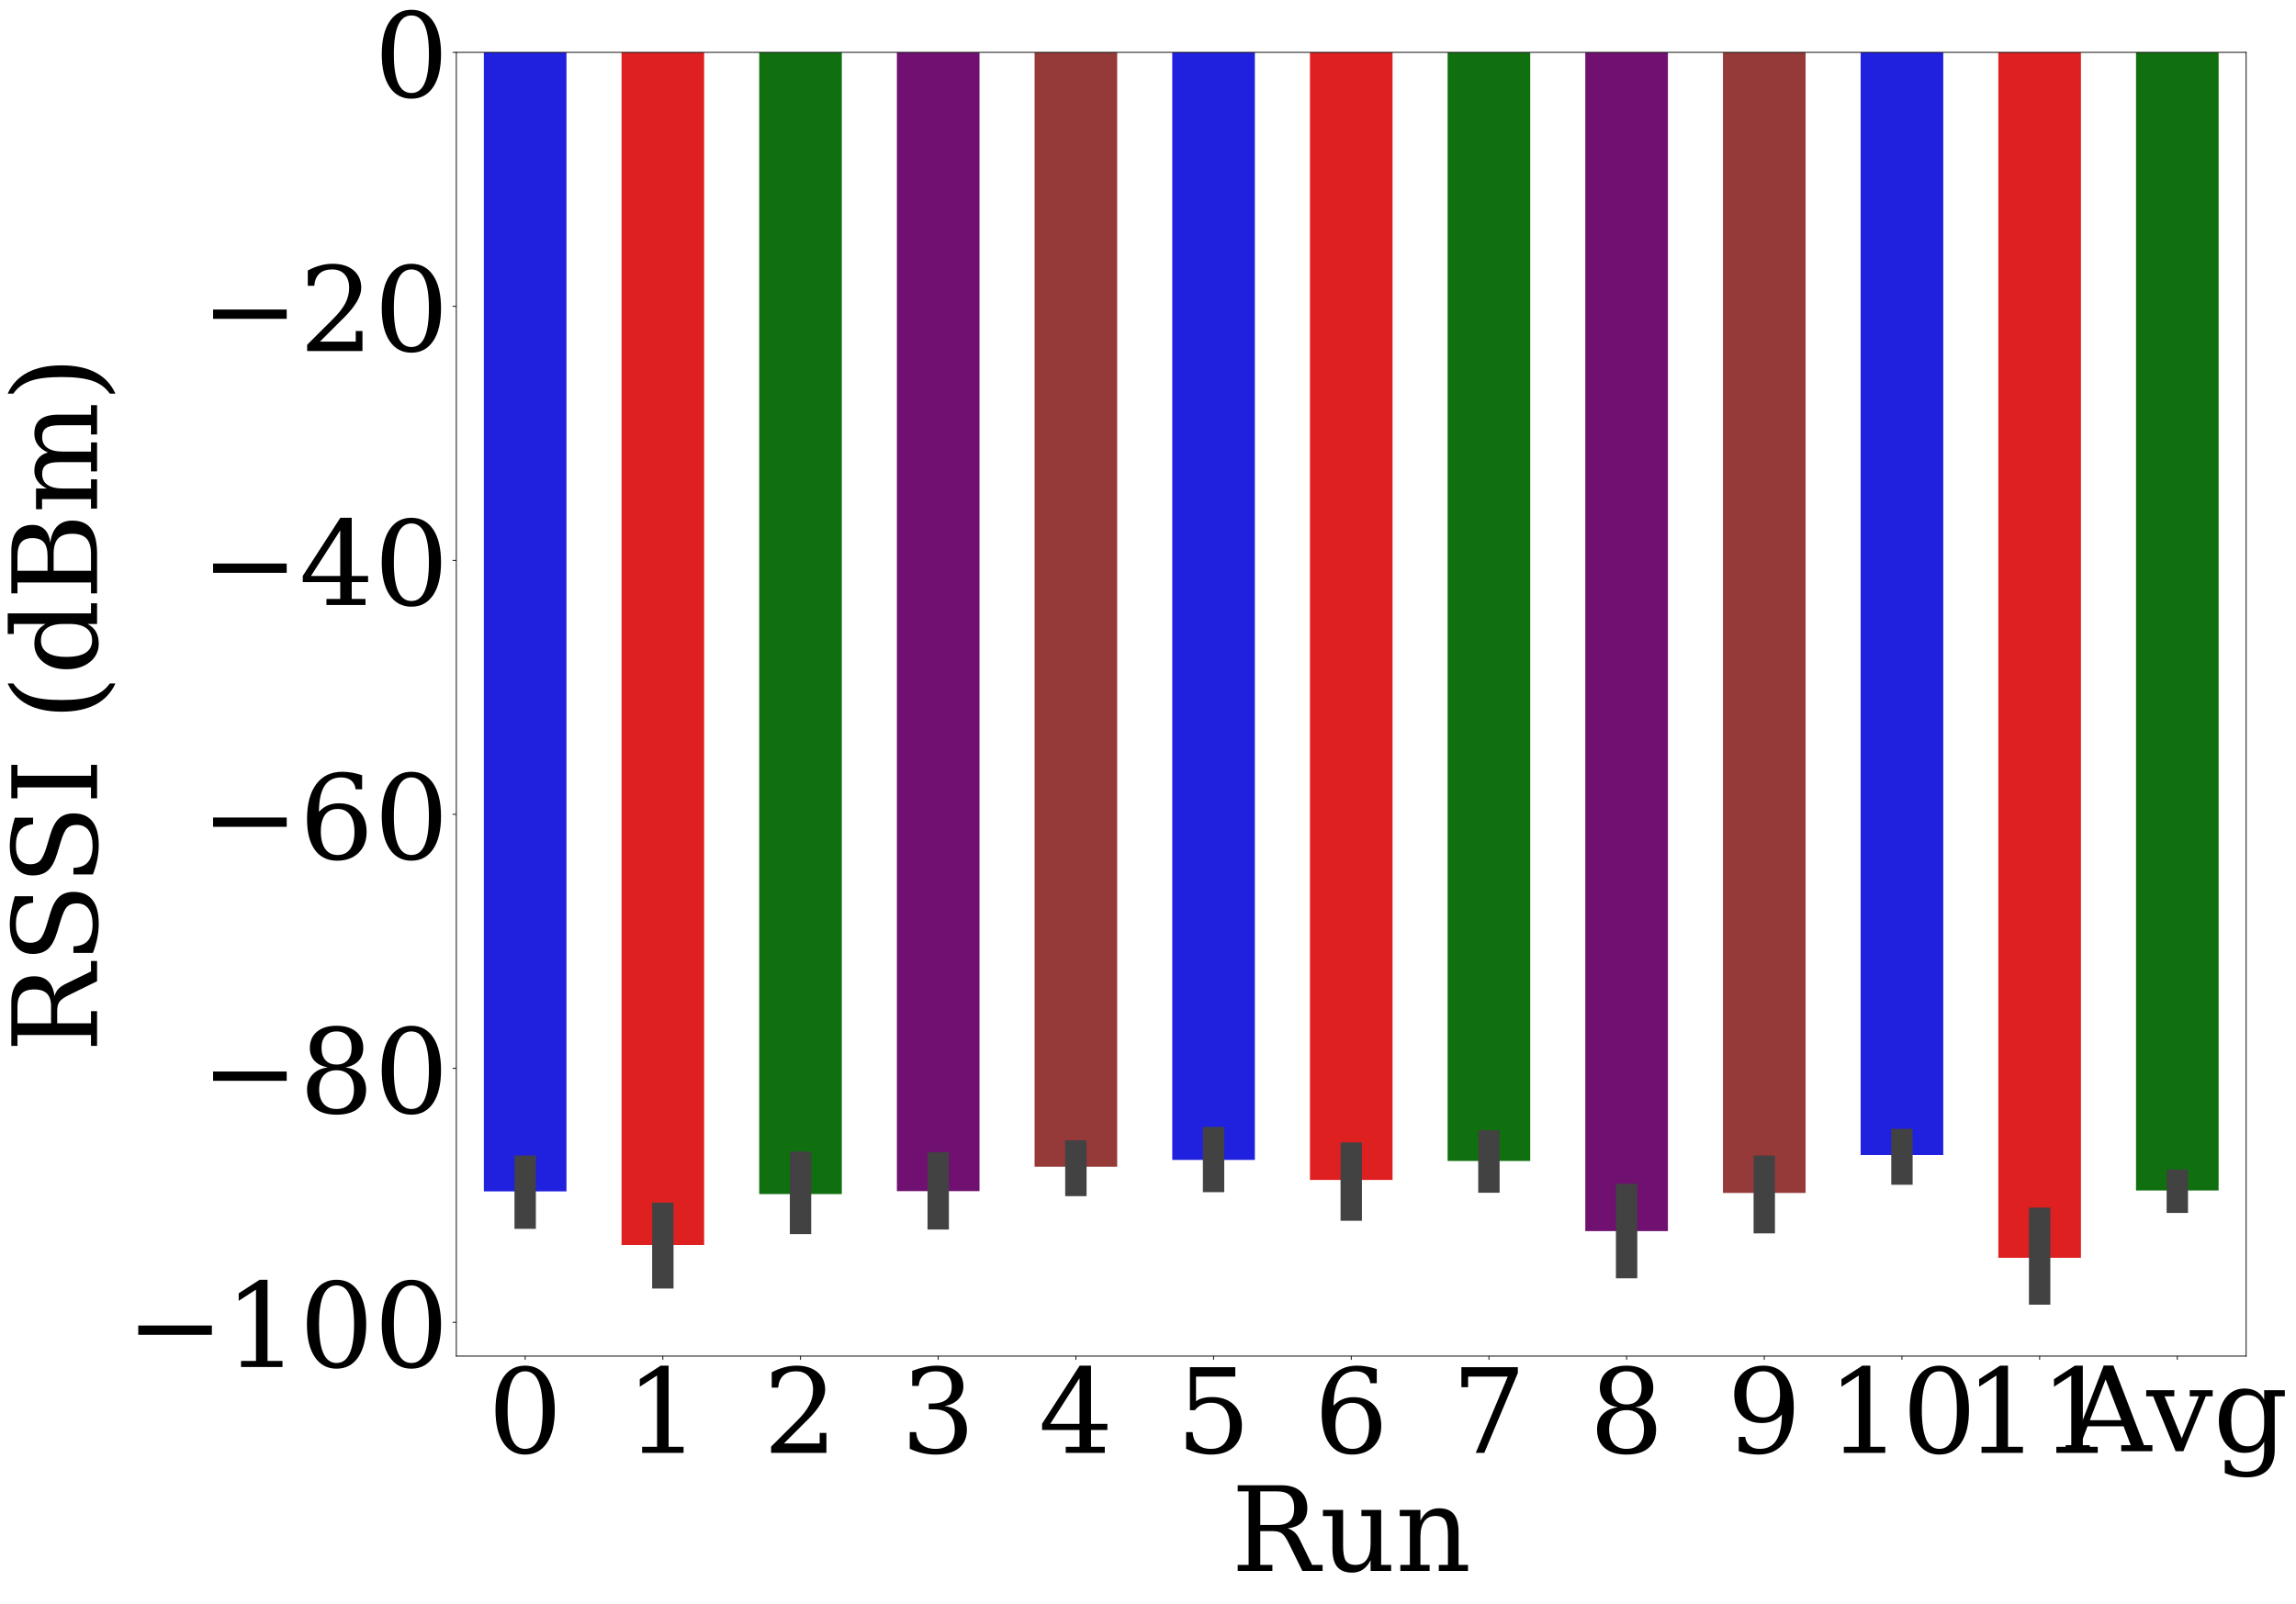
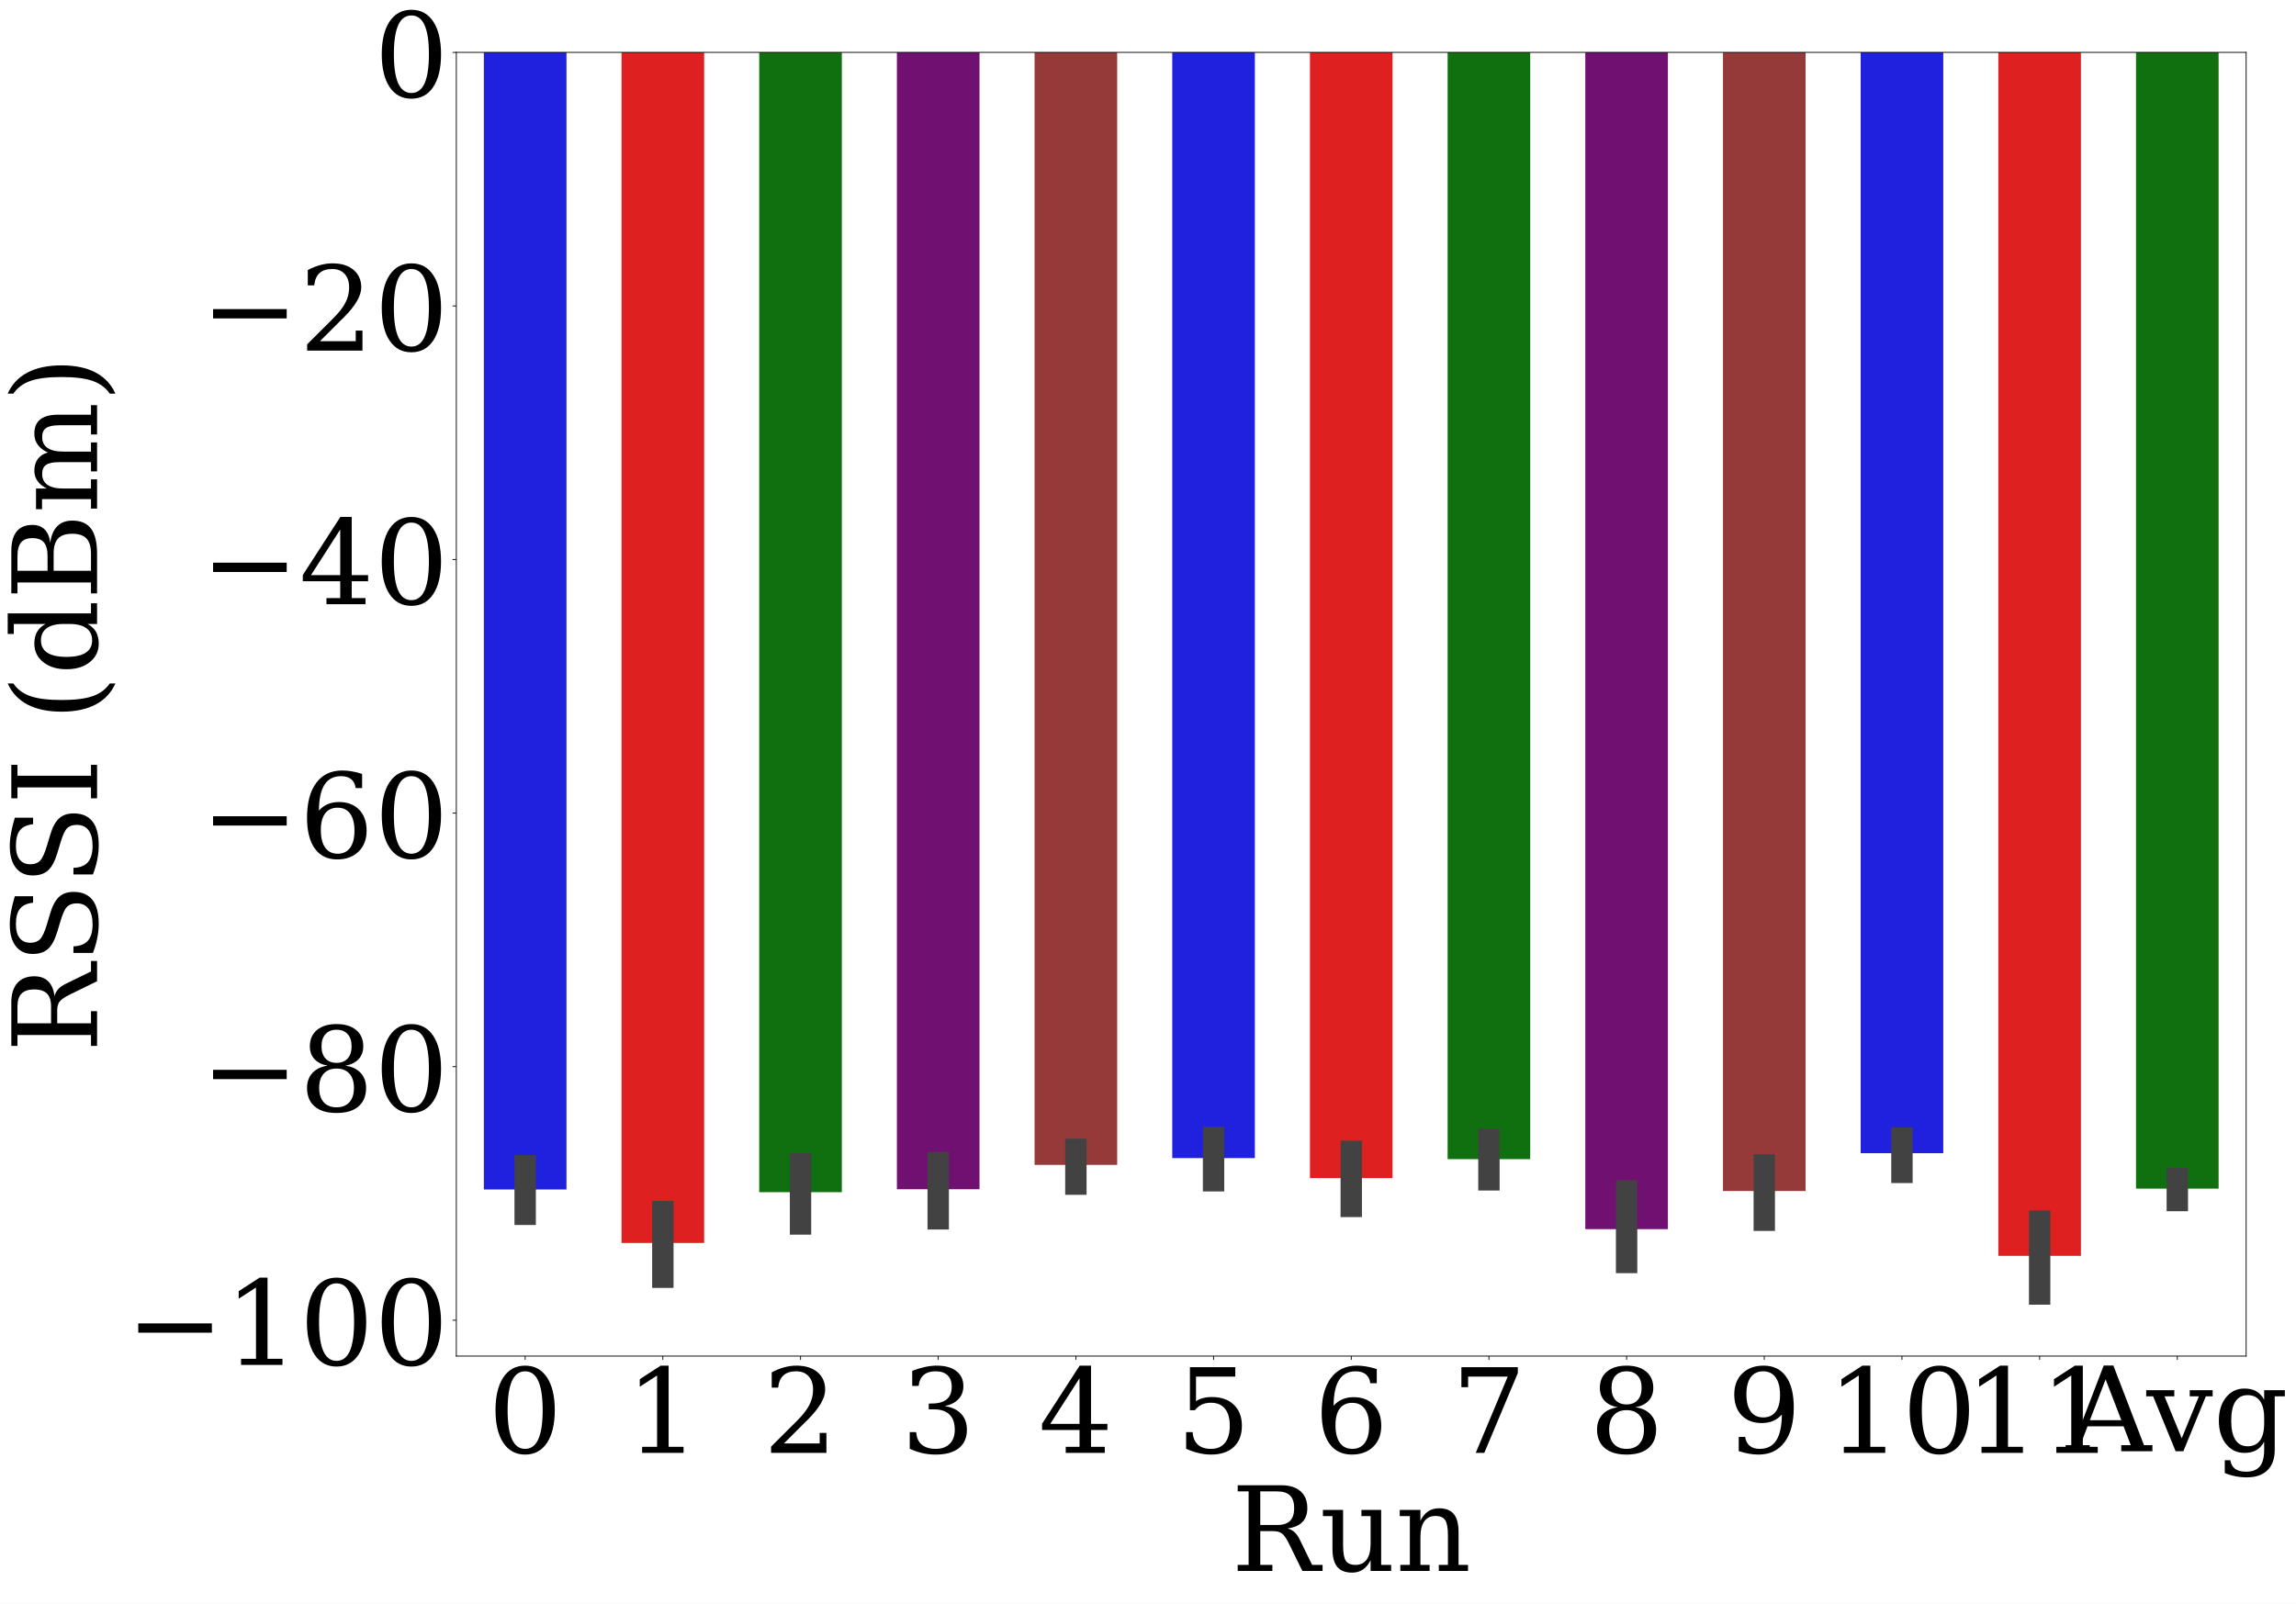
<svg xmlns="http://www.w3.org/2000/svg" xmlns:xlink="http://www.w3.org/1999/xlink" width="2147.418pt" height="1499.79pt" viewBox="0 0 2147.418 1499.79" version="1.1">
  <defs>
    <style type="text/css">*{stroke-linejoin: round; stroke-linecap: butt}</style>
  </defs>
  <g id="figure_1">
    <g id="patch_1">
      <path d="M 0 1499.79  L 2147.418 1499.79  L 2147.418 0  L 0 0  z " style="fill: #ffffff; stroke: #ffffff; stroke-linejoin: miter" />
    </g>
    <g id="axes_1">
      <g id="patch_2">
        <path d="M 426.798 1268.671  L 2100.798 1268.671  L 2100.798 48.991  L 426.798 48.991  z " style="fill: #ffffff" />
      </g>
      <g id="patch_3">
-         <path d="M 452.552 48.991  L 529.814 48.991  L 529.814 1114.579  L 452.552 1114.579  z " clip-path="url(#p21fef437cd)" style="fill: #2020df" />
+         <path d="M 452.552 48.991  L 529.814 48.991  L 529.814 1112.806  L 452.552 1112.806  z " clip-path="url(#peb70b68f9d)" style="fill: #2020df" />
      </g>
      <g id="patch_4">
-         <path d="M 581.322 48.991  L 658.583 48.991  L 658.583 1164.744  L 581.322 1164.744  z " clip-path="url(#p21fef437cd)" style="fill: #df2020" />
+         <path d="M 581.322 48.991  L 658.583 48.991  L 658.583 1162.888  L 581.322 1162.888  z " clip-path="url(#peb70b68f9d)" style="fill: #df2020" />
      </g>
      <g id="patch_5">
-         <path d="M 710.091 48.991  L 787.352 48.991  L 787.352 1117.099  L 710.091 1117.099  z " clip-path="url(#p21fef437cd)" style="fill: #107010" />
+         <path d="M 710.091 48.991  L 787.352 48.991  L 787.352 1115.323  L 710.091 1115.323  z " clip-path="url(#peb70b68f9d)" style="fill: #107010" />
      </g>
      <g id="patch_6">
-         <path d="M 838.86 48.991  L 916.122 48.991  L 916.122 1114.339  L 838.86 1114.339  z " clip-path="url(#p21fef437cd)" style="fill: #701070" />
+         <path d="M 838.86 48.991  L 916.122 48.991  L 916.122 1112.567  L 838.86 1112.567  z " clip-path="url(#peb70b68f9d)" style="fill: #701070" />
      </g>
      <g id="patch_7">
-         <path d="M 967.629 48.991  L 1044.891 48.991  L 1044.891 1091.536  L 967.629 1091.536  z " clip-path="url(#p21fef437cd)" style="fill: #963939" />
+         <path d="M 967.629 48.991  L 1044.891 48.991  L 1044.891 1089.802  L 967.629 1089.802  z " clip-path="url(#peb70b68f9d)" style="fill: #963939" />
      </g>
      <g id="patch_8">
-         <path d="M 1096.398 48.991  L 1173.66 48.991  L 1173.66 1085.176  L 1096.398 1085.176  z " clip-path="url(#p21fef437cd)" style="fill: #2020df" />
+         <path d="M 1096.398 48.991  L 1173.66 48.991  L 1173.66 1083.452  L 1096.398 1083.452  z " clip-path="url(#peb70b68f9d)" style="fill: #2020df" />
      </g>
      <g id="patch_9">
-         <path d="M 1225.168 48.991  L 1302.429 48.991  L 1302.429 1103.898  L 1225.168 1103.898  z " clip-path="url(#p21fef437cd)" style="fill: #df2020" />
+         <path d="M 1225.168 48.991  L 1302.429 48.991  L 1302.429 1102.143  L 1225.168 1102.143  z " clip-path="url(#peb70b68f9d)" style="fill: #df2020" />
      </g>
      <g id="patch_10">
-         <path d="M 1353.937 48.991  L 1431.198 48.991  L 1431.198 1086.136  L 1353.937 1086.136  z " clip-path="url(#p21fef437cd)" style="fill: #107010" />
+         <path d="M 1353.937 48.991  L 1431.198 48.991  L 1431.198 1084.411  L 1353.937 1084.411  z " clip-path="url(#peb70b68f9d)" style="fill: #107010" />
      </g>
      <g id="patch_11">
-         <path d="M 1482.706 48.991  L 1559.968 48.991  L 1559.968 1151.782  L 1482.706 1151.782  z " clip-path="url(#p21fef437cd)" style="fill: #701070" />
+         <path d="M 1482.706 48.991  L 1559.968 48.991  L 1559.968 1149.948  L 1482.706 1149.948  z " clip-path="url(#peb70b68f9d)" style="fill: #701070" />
      </g>
      <g id="patch_12">
-         <path d="M 1611.475 48.991  L 1688.737 48.991  L 1688.737 1116.019  L 1611.475 1116.019  z " clip-path="url(#p21fef437cd)" style="fill: #963939" />
+         <path d="M 1611.475 48.991  L 1688.737 48.991  L 1688.737 1114.244  L 1611.475 1114.244  z " clip-path="url(#peb70b68f9d)" style="fill: #963939" />
      </g>
      <g id="patch_13">
-         <path d="M 1740.245 48.991  L 1817.506 48.991  L 1817.506 1080.594  L 1740.245 1080.594  z " clip-path="url(#p21fef437cd)" style="fill: #2020df" />
+         <path d="M 1740.245 48.991  L 1817.506 48.991  L 1817.506 1078.879  L 1740.245 1078.879  z " clip-path="url(#peb70b68f9d)" style="fill: #2020df" />
      </g>
      <g id="patch_14">
-         <path d="M 1869.014 48.991  L 1946.275 48.991  L 1946.275 1176.745  L 1869.014 1176.745  z " clip-path="url(#p21fef437cd)" style="fill: #df2020" />
+         <path d="M 1869.014 48.991  L 1946.275 48.991  L 1946.275 1174.869  L 1869.014 1174.869  z " clip-path="url(#peb70b68f9d)" style="fill: #df2020" />
      </g>
      <g id="patch_15">
-         <path d="M 1997.783 48.991  L 2075.045 48.991  L 2075.045 1113.763  L 1997.783 1113.763  z " clip-path="url(#p21fef437cd)" style="fill: #107010" />
+         <path d="M 1997.783 48.991  L 2075.045 48.991  L 2075.045 1111.992  L 1997.783 1111.992  z " clip-path="url(#peb70b68f9d)" style="fill: #107010" />
      </g>
      <g id="matplotlib.axis_1">
        <g id="xtick_1">
          <g id="line2d_1">
            <defs>
-               <path id="m7c7235c6d0" d="M 0 0  L 0 3.5  " style="stroke: #000000; stroke-width: 0.8" />
+               <path id="m52ce58631d" d="M 0 0  L 0 3.5  " style="stroke: #000000; stroke-width: 0.8" />
            </defs>
            <g>
-               <use xlink:href="#m7c7235c6d0" x="491.183" y="1268.671" style="stroke: #000000; stroke-width: 0.8" />
+               <use xlink:href="#m52ce58631d" x="491.183" y="1268.671" style="stroke: #000000; stroke-width: 0.8" />
            </g>
          </g>
          <g id="text_1">
            <g transform="translate(456.1893 1359.254) scale(1.1 -1.1)">
              <defs>
                <path id="DejaVuSerif-30" d="M 2034 219  Q 2513 219 2750 744  Q 2988 1269 2988 2328  Q 2988 3391 2750 3916  Q 2513 4441 2034 4441  Q 1556 4441 1318 3916  Q 1081 3391 1081 2328  Q 1081 1269 1318 744  Q 1556 219 2034 219  z M 2034 -91  Q 1275 -91 848 546  Q 422 1184 422 2328  Q 422 3475 848 4112  Q 1275 4750 2034 4750  Q 2797 4750 3222 4112  Q 3647 3475 3647 2328  Q 3647 1184 3222 546  Q 2797 -91 2034 -91  z " transform="scale(0.015625)" />
              </defs>
              <use xlink:href="#DejaVuSerif-30" />
            </g>
          </g>
        </g>
        <g id="xtick_2">
          <g id="line2d_2">
            <g>
-               <use xlink:href="#m7c7235c6d0" x="619.952" y="1268.671" style="stroke: #000000; stroke-width: 0.8" />
+               <use xlink:href="#m52ce58631d" x="619.952" y="1268.671" style="stroke: #000000; stroke-width: 0.8" />
            </g>
          </g>
          <g id="text_2">
            <g transform="translate(584.9585 1359.254) scale(1.1 -1.1)">
              <defs>
                <path id="DejaVuSerif-31" d="M 909 0  L 909 331  L 1722 331  L 1722 4213  L 781 3603  L 781 4013  L 1919 4750  L 2350 4750  L 2350 331  L 3163 331  L 3163 0  L 909 0  z " transform="scale(0.015625)" />
              </defs>
              <use xlink:href="#DejaVuSerif-31" />
            </g>
          </g>
        </g>
        <g id="xtick_3">
          <g id="line2d_3">
            <g>
-               <use xlink:href="#m7c7235c6d0" x="748.722" y="1268.671" style="stroke: #000000; stroke-width: 0.8" />
+               <use xlink:href="#m52ce58631d" x="748.722" y="1268.671" style="stroke: #000000; stroke-width: 0.8" />
            </g>
          </g>
          <g id="text_3">
            <g transform="translate(713.7278 1359.254) scale(1.1 -1.1)">
              <defs>
                <path id="DejaVuSerif-32" d="M 819 3553  L 469 3553  L 469 4384  Q 803 4563 1142 4656  Q 1481 4750 1806 4750  Q 2534 4750 2956 4397  Q 3378 4044 3378 3438  Q 3378 2753 2422 1800  Q 2347 1728 2309 1691  L 1131 513  L 3078 513  L 3078 1088  L 3444 1088  L 3444 0  L 434 0  L 434 341  L 1850 1753  Q 2319 2222 2519 2614  Q 2719 3006 2719 3438  Q 2719 3909 2473 4175  Q 2228 4441 1797 4441  Q 1350 4441 1106 4219  Q 863 3997 819 3553  z " transform="scale(0.015625)" />
              </defs>
              <use xlink:href="#DejaVuSerif-32" />
            </g>
          </g>
        </g>
        <g id="xtick_4">
          <g id="line2d_4">
            <g>
-               <use xlink:href="#m7c7235c6d0" x="877.491" y="1268.671" style="stroke: #000000; stroke-width: 0.8" />
+               <use xlink:href="#m52ce58631d" x="877.491" y="1268.671" style="stroke: #000000; stroke-width: 0.8" />
            </g>
          </g>
          <g id="text_4">
            <g transform="translate(842.497 1359.254) scale(1.1 -1.1)">
              <defs>
                <path id="DejaVuSerif-33" d="M 622 4469  Q 988 4606 1323 4678  Q 1659 4750 1953 4750  Q 2638 4750 3022 4454  Q 3406 4159 3406 3634  Q 3406 3213 3140 2930  Q 2875 2647 2388 2547  Q 2963 2466 3280 2130  Q 3597 1794 3597 1259  Q 3597 606 3158 257  Q 2719 -91 1894 -91  Q 1528 -91 1179 -12  Q 831 66 488 225  L 488 1131  L 838 1131  Q 869 681 1141 450  Q 1413 219 1906 219  Q 2384 219 2661 495  Q 2938 772 2938 1253  Q 2938 1803 2653 2086  Q 2369 2369 1819 2369  L 1522 2369  L 1522 2688  L 1678 2688  Q 2225 2688 2498 2914  Q 2772 3141 2772 3597  Q 2772 4006 2547 4223  Q 2322 4441 1900 4441  Q 1478 4441 1245 4241  Q 1013 4041 972 3647  L 622 3647  L 622 4469  z " transform="scale(0.015625)" />
              </defs>
              <use xlink:href="#DejaVuSerif-33" />
            </g>
          </g>
        </g>
        <g id="xtick_5">
          <g id="line2d_5">
            <g>
-               <use xlink:href="#m7c7235c6d0" x="1006.26" y="1268.671" style="stroke: #000000; stroke-width: 0.8" />
+               <use xlink:href="#m52ce58631d" x="1006.26" y="1268.671" style="stroke: #000000; stroke-width: 0.8" />
            </g>
          </g>
          <g id="text_5">
            <g transform="translate(971.2662 1359.254) scale(1.1 -1.1)">
              <defs>
                <path id="DejaVuSerif-34" d="M 2234 1581  L 2234 4063  L 641 1581  L 2234 1581  z M 3609 0  L 1484 0  L 1484 331  L 2234 331  L 2234 1247  L 197 1247  L 197 1588  L 2241 4750  L 2859 4750  L 2859 1581  L 3750 1581  L 3750 1247  L 2859 1247  L 2859 331  L 3609 331  L 3609 0  z " transform="scale(0.015625)" />
              </defs>
              <use xlink:href="#DejaVuSerif-34" />
            </g>
          </g>
        </g>
        <g id="xtick_6">
          <g id="line2d_6">
            <g>
-               <use xlink:href="#m7c7235c6d0" x="1135.029" y="1268.671" style="stroke: #000000; stroke-width: 0.8" />
+               <use xlink:href="#m52ce58631d" x="1135.029" y="1268.671" style="stroke: #000000; stroke-width: 0.8" />
            </g>
          </g>
          <g id="text_6">
            <g transform="translate(1100.035 1359.254) scale(1.1 -1.1)">
              <defs>
                <path id="DejaVuSerif-35" d="M 3219 4666  L 3219 4153  L 1081 4153  L 1081 2816  Q 1244 2928 1461 2984  Q 1678 3041 1947 3041  Q 2703 3041 3140 2622  Q 3578 2203 3578 1478  Q 3578 738 3136 323  Q 2694 -91 1894 -91  Q 1572 -91 1234 -12  Q 897 66 544 225  L 544 1131  L 897 1131  Q 925 688 1179 453  Q 1434 219 1894 219  Q 2388 219 2653 544  Q 2919 869 2919 1478  Q 2919 2084 2655 2407  Q 2391 2731 1894 2731  Q 1613 2731 1398 2631  Q 1184 2531 1019 2322  L 750 2322  L 750 4666  L 3219 4666  z " transform="scale(0.015625)" />
              </defs>
              <use xlink:href="#DejaVuSerif-35" />
            </g>
          </g>
        </g>
        <g id="xtick_7">
          <g id="line2d_7">
            <g>
-               <use xlink:href="#m7c7235c6d0" x="1263.798" y="1268.671" style="stroke: #000000; stroke-width: 0.8" />
+               <use xlink:href="#m52ce58631d" x="1263.798" y="1268.671" style="stroke: #000000; stroke-width: 0.8" />
            </g>
          </g>
          <g id="text_7">
            <g transform="translate(1228.805 1359.254) scale(1.1 -1.1)">
              <defs>
                <path id="DejaVuSerif-36" d="M 2094 219  Q 2534 219 2771 542  Q 3009 866 3009 1472  Q 3009 2078 2771 2401  Q 2534 2725 2094 2725  Q 1647 2725 1412 2412  Q 1178 2100 1178 1509  Q 1178 888 1415 553  Q 1653 219 2094 219  z M 1075 2569  Q 1288 2803 1556 2918  Q 1825 3034 2163 3034  Q 2859 3034 3264 2615  Q 3669 2197 3669 1472  Q 3669 763 3233 336  Q 2797 -91 2069 -91  Q 1278 -91 853 498  Q 428 1088 428 2181  Q 428 3406 931 4078  Q 1434 4750 2350 4750  Q 2597 4750 2869 4703  Q 3141 4656 3425 4563  L 3425 3794  L 3072 3794  Q 3034 4109 2831 4275  Q 2628 4441 2284 4441  Q 1678 4441 1381 3981  Q 1084 3522 1075 2569  z " transform="scale(0.015625)" />
              </defs>
              <use xlink:href="#DejaVuSerif-36" />
            </g>
          </g>
        </g>
        <g id="xtick_8">
          <g id="line2d_8">
            <g>
-               <use xlink:href="#m7c7235c6d0" x="1392.568" y="1268.671" style="stroke: #000000; stroke-width: 0.8" />
+               <use xlink:href="#m52ce58631d" x="1392.568" y="1268.671" style="stroke: #000000; stroke-width: 0.8" />
            </g>
          </g>
          <g id="text_8">
            <g transform="translate(1357.574 1359.254) scale(1.1 -1.1)">
              <defs>
                <path id="DejaVuSerif-37" d="M 3609 4347  L 1784 0  L 1319 0  L 3059 4153  L 903 4153  L 903 3578  L 538 3578  L 538 4666  L 3609 4666  L 3609 4347  z " transform="scale(0.015625)" />
              </defs>
              <use xlink:href="#DejaVuSerif-37" />
            </g>
          </g>
        </g>
        <g id="xtick_9">
          <g id="line2d_9">
            <g>
-               <use xlink:href="#m7c7235c6d0" x="1521.337" y="1268.671" style="stroke: #000000; stroke-width: 0.8" />
+               <use xlink:href="#m52ce58631d" x="1521.337" y="1268.671" style="stroke: #000000; stroke-width: 0.8" />
            </g>
          </g>
          <g id="text_9">
            <g transform="translate(1486.343 1359.254) scale(1.1 -1.1)">
              <defs>
                <path id="DejaVuSerif-38" d="M 2981 1275  Q 2981 1775 2732 2051  Q 2484 2328 2034 2328  Q 1584 2328 1336 2051  Q 1088 1775 1088 1275  Q 1088 772 1336 495  Q 1584 219 2034 219  Q 2484 219 2732 495  Q 2981 772 2981 1275  z M 2853 3541  Q 2853 3966 2637 4203  Q 2422 4441 2034 4441  Q 1650 4441 1433 4203  Q 1216 3966 1216 3541  Q 1216 3113 1433 2875  Q 1650 2638 2034 2638  Q 2422 2638 2637 2875  Q 2853 3113 2853 3541  z M 2516 2484  Q 3047 2413 3344 2092  Q 3641 1772 3641 1275  Q 3641 619 3225 264  Q 2809 -91 2034 -91  Q 1263 -91 845 264  Q 428 619 428 1275  Q 428 1772 725 2092  Q 1022 2413 1556 2484  Q 1084 2569 832 2842  Q 581 3116 581 3541  Q 581 4103 968 4426  Q 1356 4750 2034 4750  Q 2713 4750 3100 4426  Q 3488 4103 3488 3541  Q 3488 3116 3236 2842  Q 2984 2569 2516 2484  z " transform="scale(0.015625)" />
              </defs>
              <use xlink:href="#DejaVuSerif-38" />
            </g>
          </g>
        </g>
        <g id="xtick_10">
          <g id="line2d_10">
            <g>
-               <use xlink:href="#m7c7235c6d0" x="1650.106" y="1268.671" style="stroke: #000000; stroke-width: 0.8" />
+               <use xlink:href="#m52ce58631d" x="1650.106" y="1268.671" style="stroke: #000000; stroke-width: 0.8" />
            </g>
          </g>
          <g id="text_10">
            <g transform="translate(1615.112 1359.254) scale(1.1 -1.1)">
              <defs>
                <path id="DejaVuSerif-39" d="M 2994 2091  Q 2784 1856 2512 1740  Q 2241 1625 1900 1625  Q 1206 1625 804 2044  Q 403 2463 403 3188  Q 403 3897 839 4323  Q 1275 4750 2003 4750  Q 2794 4750 3217 4161  Q 3641 3572 3641 2478  Q 3641 1253 3137 581  Q 2634 -91 1722 -91  Q 1475 -91 1203 -44  Q 931 3 647 97  L 647 872  L 997 872  Q 1038 556 1241 387  Q 1444 219 1784 219  Q 2391 219 2687 676  Q 2984 1134 2994 2091  z M 1978 4441  Q 1534 4441 1298 4117  Q 1063 3794 1063 3188  Q 1063 2581 1298 2256  Q 1534 1931 1978 1931  Q 2422 1931 2658 2245  Q 2894 2559 2894 3150  Q 2894 3772 2656 4106  Q 2419 4441 1978 4441  z " transform="scale(0.015625)" />
              </defs>
              <use xlink:href="#DejaVuSerif-39" />
            </g>
          </g>
        </g>
        <g id="xtick_11">
          <g id="line2d_11">
            <g>
-               <use xlink:href="#m7c7235c6d0" x="1778.875" y="1268.671" style="stroke: #000000; stroke-width: 0.8" />
+               <use xlink:href="#m52ce58631d" x="1778.875" y="1268.671" style="stroke: #000000; stroke-width: 0.8" />
            </g>
          </g>
          <g id="text_11">
            <g transform="translate(1708.888 1359.254) scale(1.1 -1.1)">
              <use xlink:href="#DejaVuSerif-31" />
              <use xlink:href="#DejaVuSerif-30" x="63.623" />
            </g>
          </g>
        </g>
        <g id="xtick_12">
          <g id="line2d_12">
            <g>
-               <use xlink:href="#m7c7235c6d0" x="1907.645" y="1268.671" style="stroke: #000000; stroke-width: 0.8" />
+               <use xlink:href="#m52ce58631d" x="1907.645" y="1268.671" style="stroke: #000000; stroke-width: 0.8" />
            </g>
          </g>
          <g id="text_12">
            <g transform="translate(1837.657 1359.254) scale(1.1 -1.1)">
              <use xlink:href="#DejaVuSerif-31" />
              <use xlink:href="#DejaVuSerif-31" x="63.623" />
            </g>
          </g>
        </g>
        <g id="xtick_13">
          <g id="line2d_13">
            <g>
-               <use xlink:href="#m7c7235c6d0" x="2036.414" y="1268.671" style="stroke: #000000; stroke-width: 0.8" />
+               <use xlink:href="#m52ce58631d" x="2036.414" y="1268.671" style="stroke: #000000; stroke-width: 0.8" />
            </g>
          </g>
          <g id="text_13">
            <g transform="translate(1932.61 1357.69) scale(1.1 -1.1)">
              <defs>
                <path id="DejaVuSerif-41" d="M 1281 1691  L 2994 1691  L 2138 3909  L 1281 1691  z M -38 0  L -38 331  L 372 331  L 2034 4666  L 2559 4666  L 4225 331  L 4684 331  L 4684 0  L 2988 0  L 2988 331  L 3506 331  L 3116 1356  L 1153 1356  L 763 331  L 1275 331  L 1275 0  L -38 0  z " transform="scale(0.015625)" />
                <path id="DejaVuSerif-76" d="M 1581 0  L 359 2988  L -19 2988  L -19 3322  L 1509 3322  L 1509 2988  L 978 2988  L 1913 703  L 2847 2988  L 2350 2988  L 2350 3322  L 3597 3322  L 3597 2988  L 3225 2988  L 2003 0  L 1581 0  z " transform="scale(0.015625)" />
                <path id="DejaVuSerif-67" d="M 3359 2988  L 3359 72  Q 3359 -644 2965 -1033  Q 2572 -1422 1844 -1422  Q 1516 -1422 1216 -1362  Q 916 -1303 641 -1184  L 641 -488  L 941 -488  Q 997 -813 1206 -963  Q 1416 -1113 1806 -1113  Q 2313 -1113 2548 -827  Q 2784 -541 2784 72  L 2784 519  Q 2616 206 2355 57  Q 2094 -91 1709 -91  Q 1097 -91 708 395  Q 319 881 319 1663  Q 319 2444 706 2928  Q 1094 3413 1709 3413  Q 2094 3413 2355 3264  Q 2616 3116 2784 2803  L 2784 3322  L 3909 3322  L 3909 2988  L 3359 2988  z M 2784 1825  Q 2784 2422 2554 2737  Q 2325 3053 1888 3053  Q 1444 3053 1217 2703  Q 991 2353 991 1663  Q 991 975 1217 622  Q 1444 269 1888 269  Q 2325 269 2554 583  Q 2784 897 2784 1497  L 2784 1825  z " transform="scale(0.015625)" />
              </defs>
              <use xlink:href="#DejaVuSerif-41" />
              <use xlink:href="#DejaVuSerif-76" x="68.217" />
              <use xlink:href="#DejaVuSerif-67" x="124.711" />
            </g>
          </g>
        </g>
        <g id="text_14">
          <g transform="translate(1151.538 1469.714) scale(1.1 -1.1)">
            <defs>
              <path id="DejaVuSerif-52" d="M 3066 2316  Q 3284 2256 3442 2114  Q 3600 1972 3725 1716  L 4403 331  L 4972 331  L 4972 0  L 3872 0  L 3144 1484  Q 2934 1916 2759 2042  Q 2584 2169 2278 2169  L 1581 2169  L 1581 331  L 2241 331  L 2241 0  L 353 0  L 353 331  L 947 331  L 947 4331  L 353 4331  L 353 4666  L 2719 4666  Q 3400 4666 3770 4341  Q 4141 4016 4141 3419  Q 4141 2938 3870 2661  Q 3600 2384 3066 2316  z M 1581 2503  L 2503 2503  Q 2975 2503 3200 2726  Q 3425 2950 3425 3419  Q 3425 3888 3200 4109  Q 2975 4331 2503 4331  L 1581 4331  L 1581 2503  z " transform="scale(0.015625)" />
              <path id="DejaVuSerif-75" d="M 2266 3322  L 3341 3322  L 3341 331  L 3884 331  L 3884 0  L 2766 0  L 2766 588  Q 2606 256 2353 82  Q 2100 -91 1766 -91  Q 1213 -91 952 223  Q 691 538 691 1209  L 691 2988  L 172 2988  L 172 3322  L 1269 3322  L 1269 1388  Q 1269 781 1417 556  Q 1566 331 1947 331  Q 2347 331 2556 625  Q 2766 919 2766 1478  L 2766 2988  L 2266 2988  L 2266 3322  z " transform="scale(0.015625)" />
              <path id="DejaVuSerif-6e" d="M 263 0  L 263 331  L 781 331  L 781 2988  L 231 2988  L 231 3322  L 1356 3322  L 1356 2731  Q 1516 3069 1770 3241  Q 2025 3413 2363 3413  Q 2913 3413 3172 3097  Q 3431 2781 3431 2113  L 3431 331  L 3944 331  L 3944 0  L 2356 0  L 2356 331  L 2853 331  L 2853 1931  Q 2853 2541 2703 2767  Q 2553 2994 2175 2994  Q 1775 2994 1565 2701  Q 1356 2409 1356 1850  L 1356 331  L 1856 331  L 1856 0  L 263 0  z " transform="scale(0.015625)" />
            </defs>
            <use xlink:href="#DejaVuSerif-52" />
            <use xlink:href="#DejaVuSerif-75" x="75.293" />
            <use xlink:href="#DejaVuSerif-6e" x="139.697" />
          </g>
        </g>
      </g>
      <g id="matplotlib.axis_2">
        <g id="ytick_1">
          <g id="line2d_14">
            <defs>
-               <path id="m5740129d0f" d="M 0 0  L -3.5 0  " style="stroke: #000000; stroke-width: 0.8" />
+               <path id="m23dae30800" d="M 0 0  L -3.5 0  " style="stroke: #000000; stroke-width: 0.8" />
            </defs>
            <g>
-               <use xlink:href="#m5740129d0f" x="426.798" y="1237.111" style="stroke: #000000; stroke-width: 0.8" />
+               <use xlink:href="#m23dae30800" x="426.798" y="1235.135" style="stroke: #000000; stroke-width: 0.8" />
            </g>
          </g>
          <g id="text_15">
-             <g transform="translate(117.6594 1278.902) scale(1.1 -1.1)">
+             <g transform="translate(117.6594 1276.926) scale(1.1 -1.1)">
              <defs>
                <path id="DejaVuSerif-2212" d="M 678 2259  L 4684 2259  L 4684 1753  L 678 1753  L 678 2259  z " transform="scale(0.015625)" />
              </defs>
              <use xlink:href="#DejaVuSerif-2212" />
              <use xlink:href="#DejaVuSerif-31" x="83.789" />
              <use xlink:href="#DejaVuSerif-30" x="147.412" />
              <use xlink:href="#DejaVuSerif-30" x="211.035" />
            </g>
          </g>
        </g>
        <g id="ytick_2">
          <g id="line2d_15">
            <g>
-               <use xlink:href="#m5740129d0f" x="426.798" y="999.487" style="stroke: #000000; stroke-width: 0.8" />
+               <use xlink:href="#m23dae30800" x="426.798" y="997.906" style="stroke: #000000; stroke-width: 0.8" />
            </g>
          </g>
          <g id="text_16">
-             <g transform="translate(187.6469 1041.279) scale(1.1 -1.1)">
+             <g transform="translate(187.6469 1039.698) scale(1.1 -1.1)">
              <use xlink:href="#DejaVuSerif-2212" />
              <use xlink:href="#DejaVuSerif-38" x="83.789" />
              <use xlink:href="#DejaVuSerif-30" x="147.412" />
            </g>
          </g>
        </g>
        <g id="ytick_3">
          <g id="line2d_16">
            <g>
-               <use xlink:href="#m5740129d0f" x="426.798" y="761.863" style="stroke: #000000; stroke-width: 0.8" />
+               <use xlink:href="#m23dae30800" x="426.798" y="760.678" style="stroke: #000000; stroke-width: 0.8" />
            </g>
          </g>
          <g id="text_17">
-             <g transform="translate(187.6469 803.6546) scale(1.1 -1.1)">
+             <g transform="translate(187.6469 802.469) scale(1.1 -1.1)">
              <use xlink:href="#DejaVuSerif-2212" />
              <use xlink:href="#DejaVuSerif-36" x="83.789" />
              <use xlink:href="#DejaVuSerif-30" x="147.412" />
            </g>
          </g>
        </g>
        <g id="ytick_4">
          <g id="line2d_17">
            <g>
-               <use xlink:href="#m5740129d0f" x="426.798" y="524.239" style="stroke: #000000; stroke-width: 0.8" />
+               <use xlink:href="#m23dae30800" x="426.798" y="523.449" style="stroke: #000000; stroke-width: 0.8" />
            </g>
          </g>
          <g id="text_18">
-             <g transform="translate(187.6469 566.0307) scale(1.1 -1.1)">
+             <g transform="translate(187.6469 565.2402) scale(1.1 -1.1)">
              <use xlink:href="#DejaVuSerif-2212" />
              <use xlink:href="#DejaVuSerif-34" x="83.789" />
              <use xlink:href="#DejaVuSerif-30" x="147.412" />
            </g>
          </g>
        </g>
        <g id="ytick_5">
          <g id="line2d_18">
            <g>
-               <use xlink:href="#m5740129d0f" x="426.798" y="286.615" style="stroke: #000000; stroke-width: 0.8" />
+               <use xlink:href="#m23dae30800" x="426.798" y="286.22" style="stroke: #000000; stroke-width: 0.8" />
            </g>
          </g>
          <g id="text_19">
-             <g transform="translate(187.6469 328.4067) scale(1.1 -1.1)">
+             <g transform="translate(187.6469 328.0115) scale(1.1 -1.1)">
              <use xlink:href="#DejaVuSerif-2212" />
              <use xlink:href="#DejaVuSerif-32" x="83.789" />
              <use xlink:href="#DejaVuSerif-30" x="147.412" />
            </g>
          </g>
        </g>
        <g id="ytick_6">
          <g id="line2d_19">
            <g>
-               <use xlink:href="#m5740129d0f" x="426.798" y="48.991" style="stroke: #000000; stroke-width: 0.8" />
+               <use xlink:href="#m23dae30800" x="426.798" y="48.991" style="stroke: #000000; stroke-width: 0.8" />
            </g>
          </g>
          <g id="text_20">
            <g transform="translate(349.8109 90.78281) scale(1.1 -1.1)">
              <use xlink:href="#DejaVuSerif-30" />
            </g>
          </g>
        </g>
        <g id="text_21">
          <g transform="translate(90.78281 984.5345) rotate(-90) scale(1.1 -1.1)">
            <defs>
              <path id="DejaVuSerif-53" d="M 594 225  L 594 1288  L 953 1284  Q 969 753 1261 498  Q 1553 244 2150 244  Q 2706 244 2998 464  Q 3291 684 3291 1106  Q 3291 1444 3114 1625  Q 2938 1806 2369 1978  L 1753 2163  Q 1084 2366 811 2669  Q 538 2972 538 3500  Q 538 4094 959 4422  Q 1381 4750 2144 4750  Q 2469 4750 2856 4679  Q 3244 4609 3681 4475  L 3681 3481  L 3328 3481  Q 3275 3975 2998 4195  Q 2722 4416 2156 4416  Q 1663 4416 1405 4214  Q 1147 4013 1147 3628  Q 1147 3294 1340 3103  Q 1534 2913 2163 2725  L 2741 2553  Q 3375 2363 3645 2067  Q 3916 1772 3916 1275  Q 3916 597 3481 253  Q 3047 -91 2188 -91  Q 1803 -91 1404 -12  Q 1006 66 594 225  z " transform="scale(0.015625)" />
              <path id="DejaVuSerif-49" d="M 1581 331  L 2175 331  L 2175 0  L 353 0  L 353 331  L 947 331  L 947 4331  L 353 4331  L 353 4666  L 2175 4666  L 2175 4331  L 1581 4331  L 1581 331  z " transform="scale(0.015625)" />
              <path id="DejaVuSerif-20" transform="scale(0.015625)" />
              <path id="DejaVuSerif-28" d="M 2041 -997  Q 1281 -656 893 83  Q 506 822 506 1931  Q 506 3044 893 3783  Q 1281 4522 2041 4863  L 2041 4556  Q 1559 4225 1350 3623  Q 1141 3022 1141 1931  Q 1141 844 1350 242  Q 1559 -359 2041 -691  L 2041 -997  z " transform="scale(0.015625)" />
              <path id="DejaVuSerif-64" d="M 3359 331  L 3909 331  L 3909 0  L 2784 0  L 2784 519  Q 2616 206 2355 57  Q 2094 -91 1709 -91  Q 1097 -91 708 395  Q 319 881 319 1663  Q 319 2444 706 2928  Q 1094 3413 1709 3413  Q 2094 3413 2355 3264  Q 2616 3116 2784 2803  L 2784 4531  L 2241 4531  L 2241 4863  L 3359 4863  L 3359 331  z M 2784 1497  L 2784 1825  Q 2784 2422 2554 2737  Q 2325 3053 1888 3053  Q 1444 3053 1217 2703  Q 991 2353 991 1663  Q 991 975 1217 622  Q 1444 269 1888 269  Q 2325 269 2554 583  Q 2784 897 2784 1497  z " transform="scale(0.015625)" />
              <path id="DejaVuSerif-42" d="M 1581 331  L 2516 331  Q 3078 331 3337 575  Q 3597 819 3597 1350  Q 3597 1878 3339 2120  Q 3081 2363 2516 2363  L 1581 2363  L 1581 331  z M 1581 2694  L 2375 2694  Q 2888 2694 3123 2891  Q 3359 3088 3359 3513  Q 3359 3941 3123 4136  Q 2888 4331 2375 4331  L 1581 4331  L 1581 2694  z M 353 0  L 353 331  L 947 331  L 947 4331  L 353 4331  L 353 4666  L 2656 4666  Q 3363 4666 3720 4377  Q 4078 4088 4078 3513  Q 4078 3097 3829 2850  Q 3581 2603 3103 2547  Q 3697 2472 4005 2167  Q 4313 1863 4313 1350  Q 4313 656 3875 328  Q 3438 0 2509 0  L 353 0  z " transform="scale(0.015625)" />
              <path id="DejaVuSerif-6d" d="M 3316 2675  Q 3481 3041 3739 3227  Q 3997 3413 4341 3413  Q 4863 3413 5119 3089  Q 5375 2766 5375 2113  L 5375 331  L 5894 331  L 5894 0  L 4300 0  L 4300 331  L 4800 331  L 4800 2047  Q 4800 2556 4650 2772  Q 4500 2988 4153 2988  Q 3769 2988 3567 2697  Q 3366 2406 3366 1850  L 3366 331  L 3866 331  L 3866 0  L 2291 0  L 2291 331  L 2791 331  L 2791 2069  Q 2791 2566 2641 2777  Q 2491 2988 2144 2988  Q 1759 2988 1557 2697  Q 1356 2406 1356 1850  L 1356 331  L 1856 331  L 1856 0  L 263 0  L 263 331  L 781 331  L 781 2994  L 231 2994  L 231 3322  L 1356 3322  L 1356 2731  Q 1516 3063 1762 3238  Q 2009 3413 2322 3413  Q 2709 3413 2968 3220  Q 3228 3028 3316 2675  z " transform="scale(0.015625)" />
              <path id="DejaVuSerif-29" d="M 453 -997  L 453 -691  Q 934 -359 1145 242  Q 1356 844 1356 1931  Q 1356 3022 1145 3623  Q 934 4225 453 4556  L 453 4863  Q 1216 4522 1603 3783  Q 1991 3044 1991 1931  Q 1991 822 1603 83  Q 1216 -656 453 -997  z " transform="scale(0.015625)" />
            </defs>
            <use xlink:href="#DejaVuSerif-52" />
            <use xlink:href="#DejaVuSerif-53" x="75.293" />
            <use xlink:href="#DejaVuSerif-53" x="142.049" />
            <use xlink:href="#DejaVuSerif-49" x="210.555" />
            <use xlink:href="#DejaVuSerif-20" x="250.057" />
            <use xlink:href="#DejaVuSerif-28" x="281.844" />
            <use xlink:href="#DejaVuSerif-64" x="320.857" />
            <use xlink:href="#DejaVuSerif-42" x="384.871" />
            <use xlink:href="#DejaVuSerif-6d" x="458.357" />
            <use xlink:href="#DejaVuSerif-29" x="553.182" />
          </g>
        </g>
      </g>
      <g id="line2d_20">
-         <path d="M 491.183 1139.664  L 491.183 1091.056  " clip-path="url(#p21fef437cd)" style="fill: none; stroke: #424242; stroke-width: 20; stroke-linecap: square" />
+         <path d="M 491.183 1136.053  L 491.183 1090.638  " clip-path="url(#peb70b68f9d)" style="fill: none; stroke: #424242; stroke-width: 20; stroke-linecap: square" />
      </g>
      <g id="line2d_21">
-         <path d="M 619.952 1195.476  L 619.952 1135.098  " clip-path="url(#p21fef437cd)" style="fill: none; stroke: #424242; stroke-width: 20; stroke-linecap: square" />
+         <path d="M 619.952 1194.887  L 619.952 1133.531  " clip-path="url(#peb70b68f9d)" style="fill: none; stroke: #424242; stroke-width: 20; stroke-linecap: square" />
      </g>
      <g id="line2d_22">
-         <path d="M 748.722 1144.585  L 748.722 1087.336  " clip-path="url(#p21fef437cd)" style="fill: none; stroke: #424242; stroke-width: 20; stroke-linecap: square" />
+         <path d="M 748.722 1145.06  L 748.722 1088.724  " clip-path="url(#peb70b68f9d)" style="fill: none; stroke: #424242; stroke-width: 20; stroke-linecap: square" />
      </g>
      <g id="line2d_23">
-         <path d="M 877.491 1140.264  L 877.491 1087.936  " clip-path="url(#p21fef437cd)" style="fill: none; stroke: #424242; stroke-width: 20; stroke-linecap: square" />
+         <path d="M 877.491 1140.252  L 877.491 1087.637  " clip-path="url(#peb70b68f9d)" style="fill: none; stroke: #424242; stroke-width: 20; stroke-linecap: square" />
      </g>
      <g id="line2d_24">
-         <path d="M 1006.26 1109.073  L 1006.26 1076.775  " clip-path="url(#p21fef437cd)" style="fill: none; stroke: #424242; stroke-width: 20; stroke-linecap: square" />
+         <path d="M 1006.26 1107.777  L 1006.26 1075.302  " clip-path="url(#peb70b68f9d)" style="fill: none; stroke: #424242; stroke-width: 20; stroke-linecap: square" />
      </g>
      <g id="line2d_25">
-         <path d="M 1135.029 1105.341  L 1135.029 1064.291  " clip-path="url(#p21fef437cd)" style="fill: none; stroke: #424242; stroke-width: 20; stroke-linecap: square" />
+         <path d="M 1135.029 1104.662  L 1135.029 1064.163  " clip-path="url(#peb70b68f9d)" style="fill: none; stroke: #424242; stroke-width: 20; stroke-linecap: square" />
      </g>
      <g id="line2d_26">
-         <path d="M 1263.798 1132.101  L 1263.798 1078.809  " clip-path="url(#p21fef437cd)" style="fill: none; stroke: #424242; stroke-width: 20; stroke-linecap: square" />
+         <path d="M 1263.798 1128.643  L 1263.798 1077.099  " clip-path="url(#peb70b68f9d)" style="fill: none; stroke: #424242; stroke-width: 20; stroke-linecap: square" />
      </g>
      <g id="line2d_27">
-         <path d="M 1392.568 1105.839  L 1392.568 1067.414  " clip-path="url(#p21fef437cd)" style="fill: none; stroke: #424242; stroke-width: 20; stroke-linecap: square" />
+         <path d="M 1392.568 1103.824  L 1392.568 1065.84  " clip-path="url(#peb70b68f9d)" style="fill: none; stroke: #424242; stroke-width: 20; stroke-linecap: square" />
      </g>
      <g id="line2d_28">
-         <path d="M 1521.337 1185.893  L 1521.337 1117.435  " clip-path="url(#p21fef437cd)" style="fill: none; stroke: #424242; stroke-width: 20; stroke-linecap: square" />
+         <path d="M 1521.337 1181.1  L 1521.337 1114.244  " clip-path="url(#peb70b68f9d)" style="fill: none; stroke: #424242; stroke-width: 20; stroke-linecap: square" />
      </g>
      <g id="line2d_29">
-         <path d="M 1650.106 1143.871  L 1650.106 1091.044  " clip-path="url(#p21fef437cd)" style="fill: none; stroke: #424242; stroke-width: 20; stroke-linecap: square" />
+         <path d="M 1650.106 1141.57  L 1650.106 1089.916  " clip-path="url(#peb70b68f9d)" style="fill: none; stroke: #424242; stroke-width: 20; stroke-linecap: square" />
      </g>
      <g id="line2d_30">
-         <path d="M 1778.875 1098.39  L 1778.875 1066.087  " clip-path="url(#p21fef437cd)" style="fill: none; stroke: #424242; stroke-width: 20; stroke-linecap: square" />
+         <path d="M 1778.875 1096.798  L 1778.875 1064.665  " clip-path="url(#peb70b68f9d)" style="fill: none; stroke: #424242; stroke-width: 20; stroke-linecap: square" />
      </g>
      <g id="line2d_31">
-         <path d="M 1907.645 1210.591  L 1907.645 1139.781  " clip-path="url(#p21fef437cd)" style="fill: none; stroke: #424242; stroke-width: 20; stroke-linecap: square" />
+         <path d="M 1907.645 1210.591  L 1907.645 1142.487  " clip-path="url(#peb70b68f9d)" style="fill: none; stroke: #424242; stroke-width: 20; stroke-linecap: square" />
      </g>
      <g id="line2d_32">
-         <path d="M 2036.414 1124.752  L 2036.414 1104.082  " clip-path="url(#p21fef437cd)" style="fill: none; stroke: #424242; stroke-width: 20; stroke-linecap: square" />
+         <path d="M 2036.414 1123.142  L 2036.414 1102.622  " clip-path="url(#peb70b68f9d)" style="fill: none; stroke: #424242; stroke-width: 20; stroke-linecap: square" />
      </g>
      <g id="patch_16">
        <path d="M 426.798 1268.671  L 426.798 48.991  " style="fill: none; stroke: #000000; stroke-width: 0.8; stroke-linejoin: miter; stroke-linecap: square" />
      </g>
      <g id="patch_17">
        <path d="M 2100.798 1268.671  L 2100.798 48.991  " style="fill: none; stroke: #000000; stroke-width: 0.8; stroke-linejoin: miter; stroke-linecap: square" />
      </g>
      <g id="patch_18">
        <path d="M 426.798 1268.671  L 2100.798 1268.671  " style="fill: none; stroke: #000000; stroke-width: 0.8; stroke-linejoin: miter; stroke-linecap: square" />
      </g>
      <g id="patch_19">
        <path d="M 426.798 48.991  L 2100.798 48.991  " style="fill: none; stroke: #000000; stroke-width: 0.8; stroke-linejoin: miter; stroke-linecap: square" />
      </g>
    </g>
  </g>
  <defs>
-     <clipPath id="p21fef437cd">
+     <clipPath id="peb70b68f9d">
      <rect x="426.798" y="48.991" width="1674" height="1219.68" />
    </clipPath>
  </defs>
</svg>
